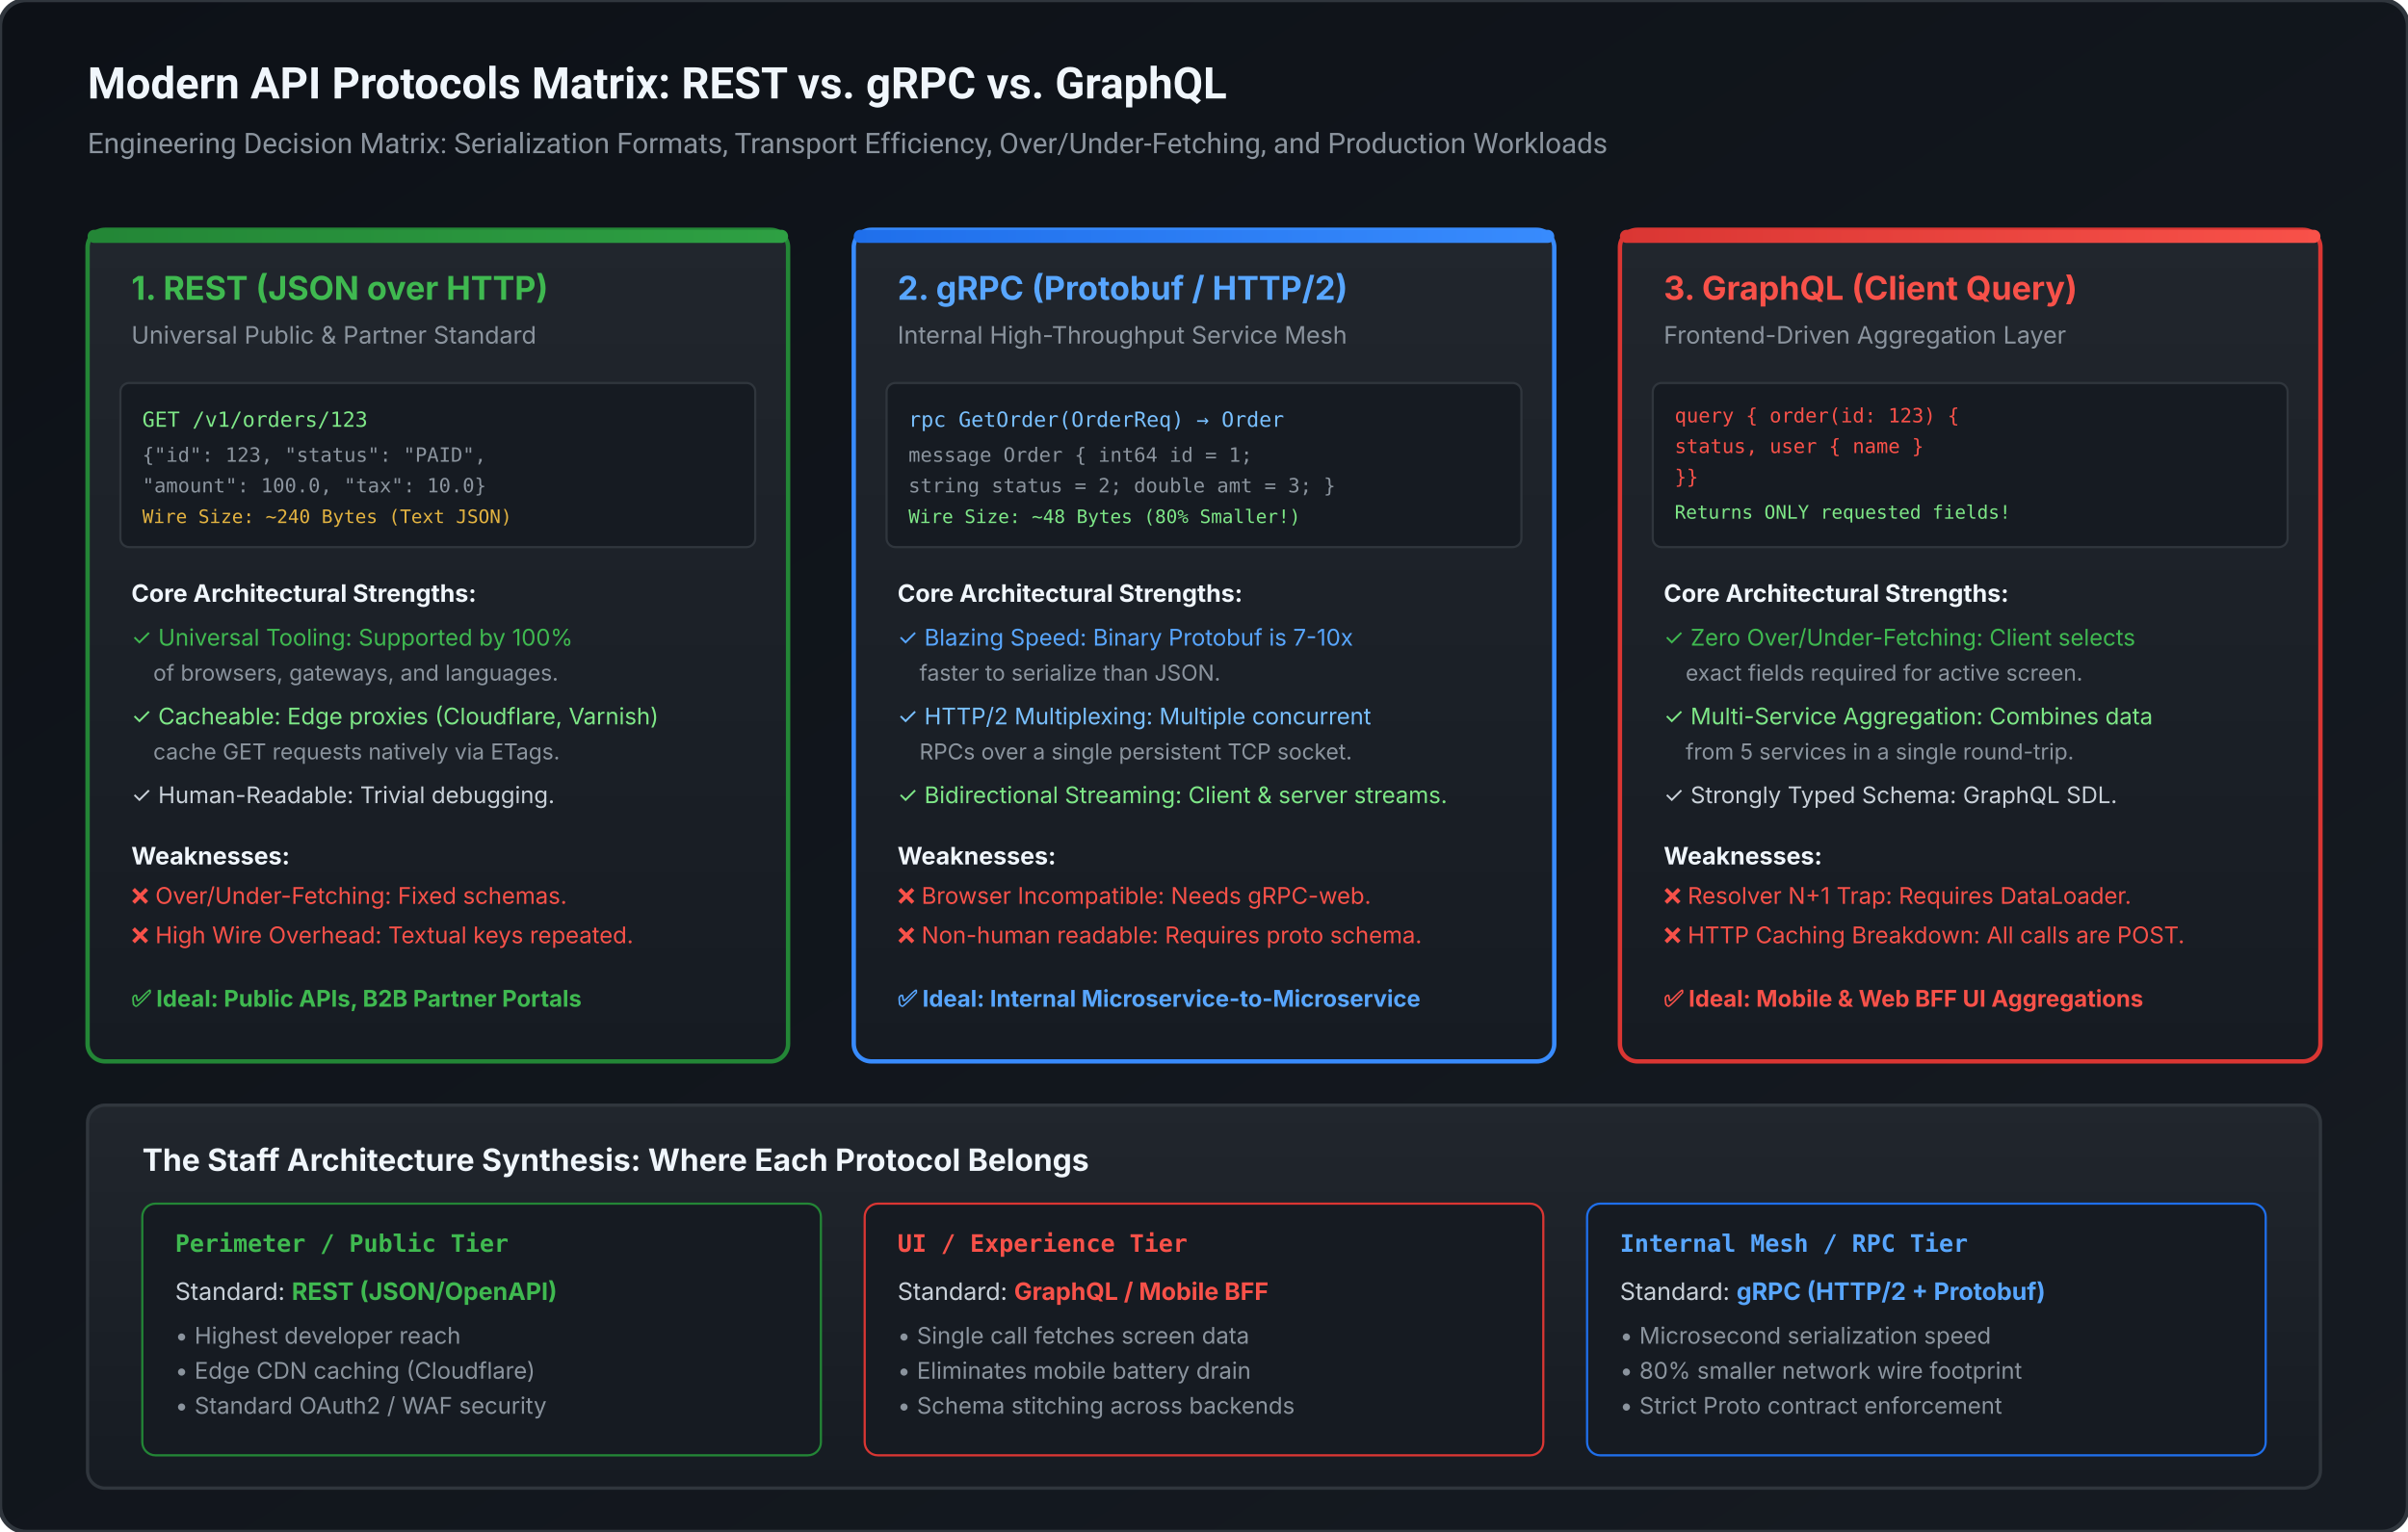
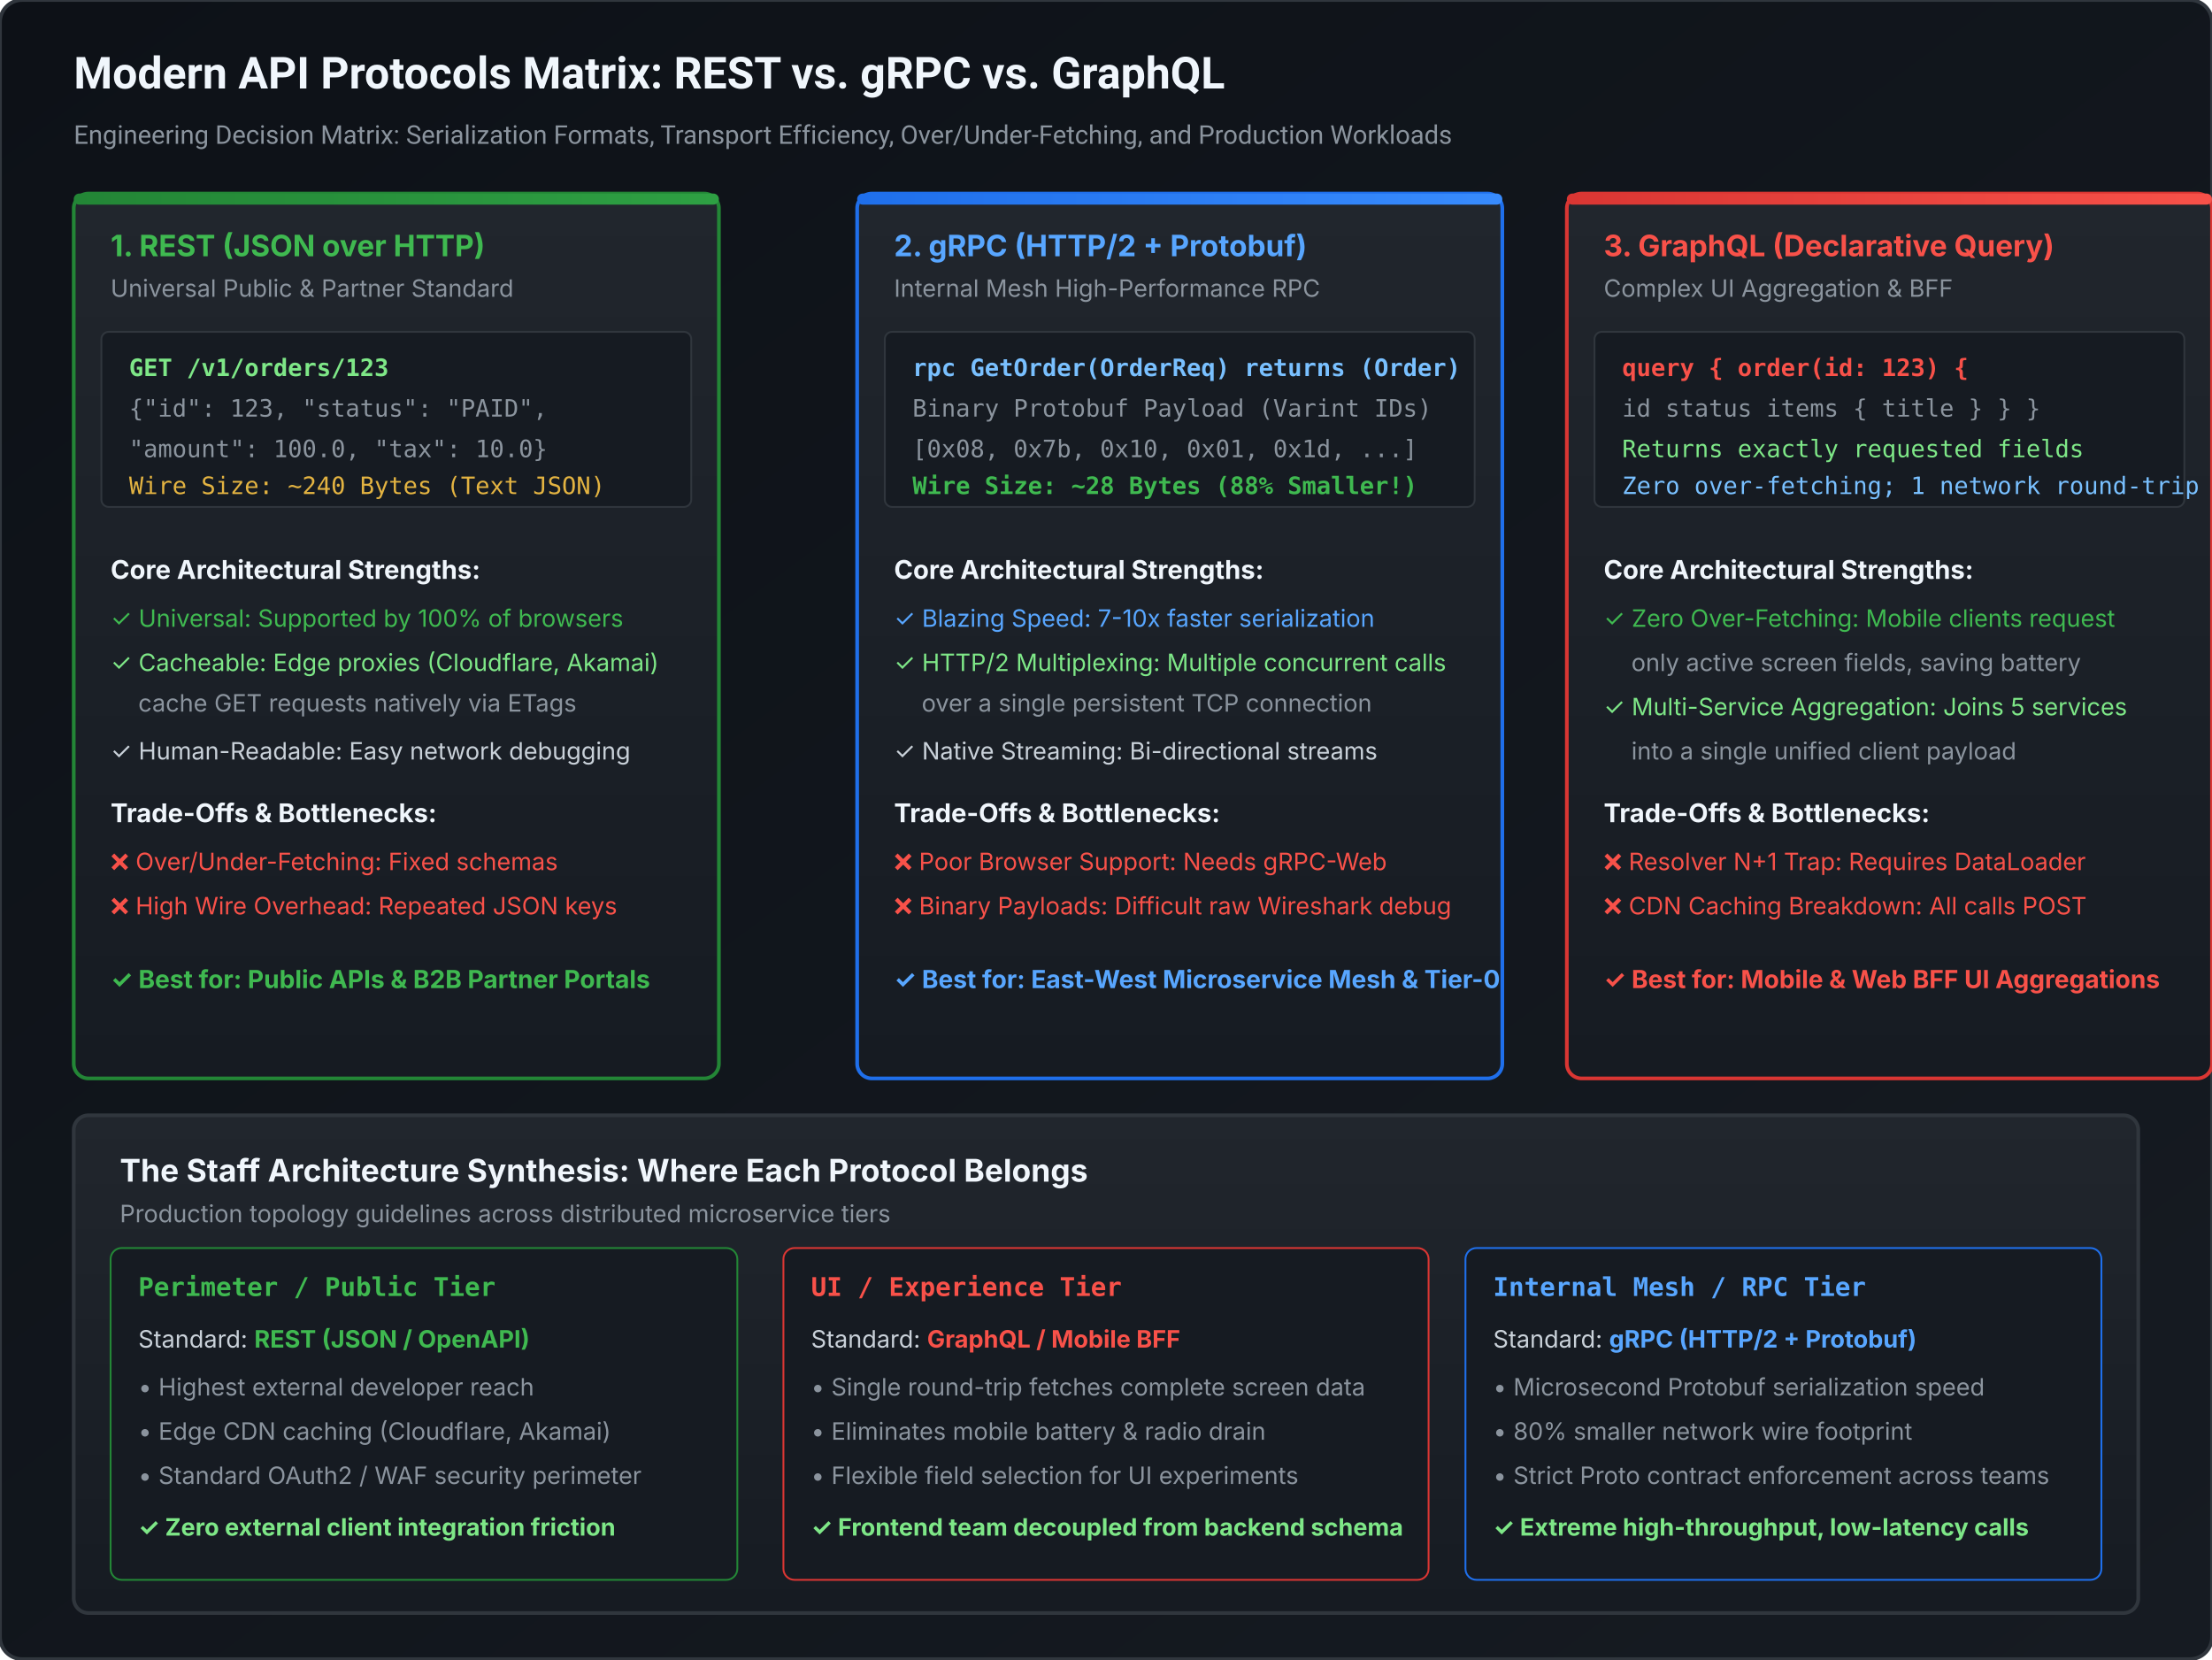
- <svg xmlns="http://www.w3.org/2000/svg" viewBox="0 0 1100 700" width="100%" height="100%">
+ <svg xmlns="http://www.w3.org/2000/svg" viewBox="0 0 1200 900" width="100%" height="100%">
  <defs>
    <linearGradient id="bgGradApi6" x1="0%" y1="0%" x2="100%" y2="100%">
      <stop offset="0%" stop-color="#0d1117" />
      <stop offset="100%" stop-color="#161b22" />
    </linearGradient>
    <linearGradient id="cardGradApi6" x1="0%" y1="0%" x2="0%" y2="100%">
      <stop offset="0%" stop-color="#21262d" />
      <stop offset="100%" stop-color="#161b22" />
    </linearGradient>
    <linearGradient id="restGrad" x1="0%" y1="0%" x2="100%" y2="0%">
      <stop offset="0%" stop-color="#238636" />
      <stop offset="100%" stop-color="#2ea043" />
    </linearGradient>
    <linearGradient id="grpcGrad" x1="0%" y1="0%" x2="100%" y2="0%">
      <stop offset="0%" stop-color="#1f6feb" />
      <stop offset="100%" stop-color="#388bfd" />
    </linearGradient>
    <linearGradient id="gqlGrad" x1="0%" y1="0%" x2="100%" y2="0%">
      <stop offset="0%" stop-color="#da3633" />
      <stop offset="100%" stop-color="#f85149" />
    </linearGradient>
  </defs>
-   <rect width="1100" height="700" fill="url(#bgGradApi6)" rx="12" stroke="#30363d" stroke-width="2" />
-   <text x="40" y="45" font-family="-apple-system, BlinkMacSystemFont, 'Segoe UI', Roboto, sans-serif" font-size="20" font-weight="700" fill="#f0f6fc">Modern API Protocols Matrix: REST vs. gRPC vs. GraphQL</text>
-   <text x="40" y="70" font-family="-apple-system, BlinkMacSystemFont, 'Segoe UI', Roboto, sans-serif" font-size="13" fill="#8b949e">Engineering Decision Matrix: Serialization Formats, Transport Efficiency, Over/Under-Fetching, and Production Workloads</text>
+   <rect width="1200" height="900" fill="url(#bgGradApi6)" rx="12" stroke="#30363d" stroke-width="2" />
+   <text x="40" y="48" font-family="-apple-system, BlinkMacSystemFont, 'Segoe UI', Roboto, sans-serif" font-size="24" font-weight="700" fill="#f0f6fc">Modern API Protocols Matrix: REST vs. gRPC vs. GraphQL</text>
+   <text x="40" y="78" font-family="-apple-system, BlinkMacSystemFont, 'Segoe UI', Roboto, sans-serif" font-size="14" fill="#8b949e">Engineering Decision Matrix: Serialization Formats, Transport Efficiency, Over/Under-Fetching, and Production Workloads</text>
  <g transform="translate(40, 105)">
    <g transform="translate(0, 0)">
-       <rect width="320" height="380" rx="8" fill="url(#cardGradApi6)" stroke="#238636" stroke-width="2" />
-       <rect width="320" height="6" rx="3" fill="url(#restGrad)" />
-       <text x="20" y="32" font-family="-apple-system, BlinkMacSystemFont, 'Segoe UI', sans-serif" font-size="15" font-weight="700" fill="#3fb950">1. REST (JSON over HTTP)</text>
-       <text x="20" y="52" font-family="-apple-system, BlinkMacSystemFont, 'Segoe UI', sans-serif" font-size="11" fill="#8b949e">Universal Public &amp; Partner Standard</text>
-       <rect x="15" y="70" width="290" height="75" rx="4" fill="#161b22" stroke="#30363d" />
-       <text x="25" y="90" font-family="monospace" font-size="9.5" fill="#7ee787">GET /v1/orders/123</text>
-       <text x="25" y="106" font-family="monospace" font-size="9" fill="#8b949e">{"id": 123, "status": "PAID",</text>
-       <text x="25" y="120" font-family="monospace" font-size="9" fill="#8b949e"> "amount": 100.0, "tax": 10.0}</text>
-       <text x="25" y="134" font-family="monospace" font-size="8.5" fill="#e3b341">Wire Size: ~240 Bytes (Text JSON)</text>
-       <text x="20" y="170" font-family="-apple-system, BlinkMacSystemFont, 'Segoe UI', sans-serif" font-size="11" font-weight="700" fill="#f0f6fc">Core Architectural Strengths:</text>
-       <text x="20" y="190" font-family="-apple-system, BlinkMacSystemFont, 'Segoe UI', sans-serif" font-size="10.5" fill="#3fb950">✓ Universal Tooling: Supported by 100%</text>
-       <text x="30" y="206" font-family="-apple-system, BlinkMacSystemFont, 'Segoe UI', sans-serif" font-size="10" fill="#8b949e">of browsers, gateways, and languages.</text>
-       <text x="20" y="226" font-family="-apple-system, BlinkMacSystemFont, 'Segoe UI', sans-serif" font-size="10.5" fill="#7ee787">✓ Cacheable: Edge proxies (Cloudflare, Varnish)</text>
-       <text x="30" y="242" font-family="-apple-system, BlinkMacSystemFont, 'Segoe UI', sans-serif" font-size="10" fill="#8b949e">cache GET requests natively via ETags.</text>
-       <text x="20" y="262" font-family="-apple-system, BlinkMacSystemFont, 'Segoe UI', sans-serif" font-size="10.5" fill="#c9d1d9">✓ Human-Readable: Trivial debugging.</text>
-       <text x="20" y="290" font-family="-apple-system, BlinkMacSystemFont, 'Segoe UI', sans-serif" font-size="11" font-weight="700" fill="#f0f6fc">Weaknesses:</text>
-       <text x="20" y="308" font-family="-apple-system, BlinkMacSystemFont, 'Segoe UI', sans-serif" font-size="10.5" fill="#f85149">❌ Over/Under-Fetching: Fixed schemas.</text>
-       <text x="20" y="326" font-family="-apple-system, BlinkMacSystemFont, 'Segoe UI', sans-serif" font-size="10.5" fill="#f85149">❌ High Wire Overhead: Textual keys repeated.</text>
-       <text x="20" y="355" font-family="-apple-system, BlinkMacSystemFont, 'Segoe UI', sans-serif" font-size="10.5" font-weight="700" fill="#3fb950">✅ Ideal: Public APIs, B2B Partner Portals</text>
+       <rect width="350" height="480" rx="8" fill="url(#cardGradApi6)" stroke="#238636" stroke-width="2" />
+       <rect width="350" height="6" rx="3" fill="url(#restGrad)" />
+       <text x="20" y="34" font-family="-apple-system, BlinkMacSystemFont, 'Segoe UI', sans-serif" font-size="16" font-weight="700" fill="#3fb950">1. REST (JSON over HTTP)</text>
+       <text x="20" y="56" font-family="-apple-system, BlinkMacSystemFont, 'Segoe UI', sans-serif" font-size="13" fill="#8b949e">Universal Public &amp; Partner Standard</text>
+       <g transform="translate(15, 75)">
+         <rect width="320" height="95" rx="4" fill="#161b22" stroke="#30363d" />
+         <text x="15" y="24" font-family="monospace" font-size="13" font-weight="700" fill="#7ee787">GET /v1/orders/123</text>
+         <text x="15" y="46" font-family="monospace" font-size="13" fill="#8b949e">{"id": 123, "status": "PAID",</text>
+         <text x="15" y="68" font-family="monospace" font-size="13" fill="#8b949e"> "amount": 100.0, "tax": 10.0}</text>
+         <text x="15" y="88" font-family="monospace" font-size="13" fill="#e3b341">Wire Size: ~240 Bytes (Text JSON)</text>
+       </g>
+       <g transform="translate(15, 185)">
+         <text x="5" y="24" font-family="-apple-system, BlinkMacSystemFont, sans-serif" font-size="14" font-weight="700" fill="#f0f6fc">Core Architectural Strengths:</text>
+         <text x="5" y="50" font-family="-apple-system, BlinkMacSystemFont, sans-serif" font-size="13" fill="#3fb950">✓ Universal: Supported by 100% of browsers</text>
+         <text x="5" y="74" font-family="-apple-system, BlinkMacSystemFont, sans-serif" font-size="13" fill="#7ee787">✓ Cacheable: Edge proxies (Cloudflare, Akamai)</text>
+         <text x="20" y="96" font-family="-apple-system, BlinkMacSystemFont, sans-serif" font-size="13" fill="#8b949e">cache GET requests natively via ETags</text>
+         <text x="5" y="122" font-family="-apple-system, BlinkMacSystemFont, sans-serif" font-size="13" fill="#c9d1d9">✓ Human-Readable: Easy network debugging</text>
+         <text x="5" y="156" font-family="-apple-system, BlinkMacSystemFont, sans-serif" font-size="14" font-weight="700" fill="#f0f6fc">Trade-Offs &amp; Bottlenecks:</text>
+         <text x="5" y="182" font-family="-apple-system, BlinkMacSystemFont, sans-serif" font-size="13" fill="#f85149">❌ Over/Under-Fetching: Fixed schemas</text>
+         <text x="5" y="206" font-family="-apple-system, BlinkMacSystemFont, sans-serif" font-size="13" fill="#f85149">❌ High Wire Overhead: Repeated JSON keys</text>
+         <text x="5" y="246" font-family="-apple-system, BlinkMacSystemFont, sans-serif" font-size="13.5" font-weight="700" fill="#3fb950">✓ Best for: Public APIs &amp; B2B Partner Portals</text>
+       </g>
    </g>
-     <g transform="translate(350, 0)">
-       <rect width="320" height="380" rx="8" fill="url(#cardGradApi6)" stroke="#388bfd" stroke-width="2" />
-       <rect width="320" height="6" rx="3" fill="url(#grpcGrad)" />
-       <text x="20" y="32" font-family="-apple-system, BlinkMacSystemFont, 'Segoe UI', sans-serif" font-size="15" font-weight="700" fill="#58a6ff">2. gRPC (Protobuf / HTTP/2)</text>
-       <text x="20" y="52" font-family="-apple-system, BlinkMacSystemFont, 'Segoe UI', sans-serif" font-size="11" fill="#8b949e">Internal High-Throughput Service Mesh</text>
-       <rect x="15" y="70" width="290" height="75" rx="4" fill="#161b22" stroke="#30363d" />
-       <text x="25" y="90" font-family="monospace" font-size="9.5" fill="#79c0ff">rpc GetOrder(OrderReq) → Order</text>
-       <text x="25" y="106" font-family="monospace" font-size="9" fill="#8b949e">message Order { int64 id = 1;</text>
-       <text x="25" y="120" font-family="monospace" font-size="9" fill="#8b949e">  string status = 2; double amt = 3; }</text>
-       <text x="25" y="134" font-family="monospace" font-size="8.5" fill="#7ee787">Wire Size: ~48 Bytes (80% Smaller!)</text>
-       <text x="20" y="170" font-family="-apple-system, BlinkMacSystemFont, 'Segoe UI', sans-serif" font-size="11" font-weight="700" fill="#f0f6fc">Core Architectural Strengths:</text>
-       <text x="20" y="190" font-family="-apple-system, BlinkMacSystemFont, 'Segoe UI', sans-serif" font-size="10.5" fill="#58a6ff">✓ Blazing Speed: Binary Protobuf is 7-10x</text>
-       <text x="30" y="206" font-family="-apple-system, BlinkMacSystemFont, 'Segoe UI', sans-serif" font-size="10" fill="#8b949e">faster to serialize than JSON.</text>
-       <text x="20" y="226" font-family="-apple-system, BlinkMacSystemFont, 'Segoe UI', sans-serif" font-size="10.5" fill="#79c0ff">✓ HTTP/2 Multiplexing: Multiple concurrent</text>
-       <text x="30" y="242" font-family="-apple-system, BlinkMacSystemFont, 'Segoe UI', sans-serif" font-size="10" fill="#8b949e">RPCs over a single persistent TCP socket.</text>
-       <text x="20" y="262" font-family="-apple-system, BlinkMacSystemFont, 'Segoe UI', sans-serif" font-size="10.5" fill="#7ee787">✓ Bidirectional Streaming: Client &amp; server streams.</text>
-       <text x="20" y="290" font-family="-apple-system, BlinkMacSystemFont, 'Segoe UI', sans-serif" font-size="11" font-weight="700" fill="#f0f6fc">Weaknesses:</text>
-       <text x="20" y="308" font-family="-apple-system, BlinkMacSystemFont, 'Segoe UI', sans-serif" font-size="10.5" fill="#f85149">❌ Browser Incompatible: Needs gRPC-web.</text>
-       <text x="20" y="326" font-family="-apple-system, BlinkMacSystemFont, 'Segoe UI', sans-serif" font-size="10.5" fill="#f85149">❌ Non-human readable: Requires proto schema.</text>
-       <text x="20" y="355" font-family="-apple-system, BlinkMacSystemFont, 'Segoe UI', sans-serif" font-size="10.5" font-weight="700" fill="#58a6ff">✅ Ideal: Internal Microservice-to-Microservice</text>
+     <g transform="translate(425, 0)">
+       <rect width="350" height="480" rx="8" fill="url(#cardGradApi6)" stroke="#1f6feb" stroke-width="2" />
+       <rect width="350" height="6" rx="3" fill="url(#grpcGrad)" />
+       <text x="20" y="34" font-family="-apple-system, BlinkMacSystemFont, 'Segoe UI', sans-serif" font-size="16" font-weight="700" fill="#58a6ff">2. gRPC (HTTP/2 + Protobuf)</text>
+       <text x="20" y="56" font-family="-apple-system, BlinkMacSystemFont, 'Segoe UI', sans-serif" font-size="13" fill="#8b949e">Internal Mesh High-Performance RPC</text>
+       <g transform="translate(15, 75)">
+         <rect width="320" height="95" rx="4" fill="#161b22" stroke="#30363d" />
+         <text x="15" y="24" font-family="monospace" font-size="13" font-weight="700" fill="#79c0ff">rpc GetOrder(OrderReq) returns (Order)</text>
+         <text x="15" y="46" font-family="monospace" font-size="13" fill="#8b949e">Binary Protobuf Payload (Varint IDs)</text>
+         <text x="15" y="68" font-family="monospace" font-size="13" fill="#8b949e">[0x08, 0x7b, 0x10, 0x01, 0x1d, ...]</text>
+         <text x="15" y="88" font-family="monospace" font-size="13" font-weight="700" fill="#3fb950">Wire Size: ~28 Bytes (88% Smaller!)</text>
+       </g>
+       <g transform="translate(15, 185)">
+         <text x="5" y="24" font-family="-apple-system, BlinkMacSystemFont, sans-serif" font-size="14" font-weight="700" fill="#f0f6fc">Core Architectural Strengths:</text>
+         <text x="5" y="50" font-family="-apple-system, BlinkMacSystemFont, sans-serif" font-size="13" fill="#58a6ff">✓ Blazing Speed: 7-10x faster serialization</text>
+         <text x="5" y="74" font-family="-apple-system, BlinkMacSystemFont, sans-serif" font-size="13" fill="#7ee787">✓ HTTP/2 Multiplexing: Multiple concurrent calls</text>
+         <text x="20" y="96" font-family="-apple-system, BlinkMacSystemFont, sans-serif" font-size="13" fill="#8b949e">over a single persistent TCP connection</text>
+         <text x="5" y="122" font-family="-apple-system, BlinkMacSystemFont, sans-serif" font-size="13" fill="#c9d1d9">✓ Native Streaming: Bi-directional streams</text>
+         <text x="5" y="156" font-family="-apple-system, BlinkMacSystemFont, sans-serif" font-size="14" font-weight="700" fill="#f0f6fc">Trade-Offs &amp; Bottlenecks:</text>
+         <text x="5" y="182" font-family="-apple-system, BlinkMacSystemFont, sans-serif" font-size="13" fill="#f85149">❌ Poor Browser Support: Needs gRPC-Web</text>
+         <text x="5" y="206" font-family="-apple-system, BlinkMacSystemFont, sans-serif" font-size="13" fill="#f85149">❌ Binary Payloads: Difficult raw Wireshark debug</text>
+         <text x="5" y="246" font-family="-apple-system, BlinkMacSystemFont, sans-serif" font-size="13.5" font-weight="700" fill="#58a6ff">✓ Best for: East-West Microservice Mesh &amp; Tier-0</text>
+       </g>
    </g>
-     <g transform="translate(700, 0)">
-       <rect width="320" height="380" rx="8" fill="url(#cardGradApi6)" stroke="#da3633" stroke-width="2" />
-       <rect width="320" height="6" rx="3" fill="url(#gqlGrad)" />
-       <text x="20" y="32" font-family="-apple-system, BlinkMacSystemFont, 'Segoe UI', sans-serif" font-size="15" font-weight="700" fill="#f85149">3. GraphQL (Client Query)</text>
-       <text x="20" y="52" font-family="-apple-system, BlinkMacSystemFont, 'Segoe UI', sans-serif" font-size="11" fill="#8b949e">Frontend-Driven Aggregation Layer</text>
-       <rect x="15" y="70" width="290" height="75" rx="4" fill="#161b22" stroke="#30363d" />
-       <text x="25" y="88" font-family="monospace" font-size="9" fill="#f85149">query { order(id: 123) {</text>
-       <text x="25" y="102" font-family="monospace" font-size="9" fill="#f85149">  status, user { name }</text>
-       <text x="25" y="116" font-family="monospace" font-size="9" fill="#f85149">}}</text>
-       <text x="25" y="132" font-family="monospace" font-size="8.5" fill="#7ee787">Returns ONLY requested fields!</text>
-       <text x="20" y="170" font-family="-apple-system, BlinkMacSystemFont, 'Segoe UI', sans-serif" font-size="11" font-weight="700" fill="#f0f6fc">Core Architectural Strengths:</text>
-       <text x="20" y="190" font-family="-apple-system, BlinkMacSystemFont, 'Segoe UI', sans-serif" font-size="10.5" fill="#3fb950">✓ Zero Over/Under-Fetching: Client selects</text>
-       <text x="30" y="206" font-family="-apple-system, BlinkMacSystemFont, 'Segoe UI', sans-serif" font-size="10" fill="#8b949e">exact fields required for active screen.</text>
-       <text x="20" y="226" font-family="-apple-system, BlinkMacSystemFont, 'Segoe UI', sans-serif" font-size="10.5" fill="#7ee787">✓ Multi-Service Aggregation: Combines data</text>
-       <text x="30" y="242" font-family="-apple-system, BlinkMacSystemFont, 'Segoe UI', sans-serif" font-size="10" fill="#8b949e">from 5 services in a single round-trip.</text>
-       <text x="20" y="262" font-family="-apple-system, BlinkMacSystemFont, 'Segoe UI', sans-serif" font-size="10.5" fill="#c9d1d9">✓ Strongly Typed Schema: GraphQL SDL.</text>
-       <text x="20" y="290" font-family="-apple-system, BlinkMacSystemFont, 'Segoe UI', sans-serif" font-size="11" font-weight="700" fill="#f0f6fc">Weaknesses:</text>
-       <text x="20" y="308" font-family="-apple-system, BlinkMacSystemFont, 'Segoe UI', sans-serif" font-size="10.5" fill="#f85149">❌ Resolver N+1 Trap: Requires DataLoader.</text>
-       <text x="20" y="326" font-family="-apple-system, BlinkMacSystemFont, 'Segoe UI', sans-serif" font-size="10.5" fill="#f85149">❌ HTTP Caching Breakdown: All calls are POST.</text>
-       <text x="20" y="355" font-family="-apple-system, BlinkMacSystemFont, 'Segoe UI', sans-serif" font-size="10.5" font-weight="700" fill="#f85149">✅ Ideal: Mobile &amp; Web BFF UI Aggregations</text>
+     <g transform="translate(810, 0)">
+       <rect width="350" height="480" rx="8" fill="url(#cardGradApi6)" stroke="#da3633" stroke-width="2" />
+       <rect width="350" height="6" rx="3" fill="url(#gqlGrad)" />
+       <text x="20" y="34" font-family="-apple-system, BlinkMacSystemFont, 'Segoe UI', sans-serif" font-size="16" font-weight="700" fill="#f85149">3. GraphQL (Declarative Query)</text>
+       <text x="20" y="56" font-family="-apple-system, BlinkMacSystemFont, 'Segoe UI', sans-serif" font-size="13" fill="#8b949e">Complex UI Aggregation &amp; BFF</text>
+       <g transform="translate(15, 75)">
+         <rect width="320" height="95" rx="4" fill="#161b22" stroke="#30363d" />
+         <text x="15" y="24" font-family="monospace" font-size="13" font-weight="700" fill="#f85149">query { order(id: 123) {</text>
+         <text x="15" y="46" font-family="monospace" font-size="13" fill="#8b949e">  id status items { title } } }</text>
+         <text x="15" y="68" font-family="monospace" font-size="13" fill="#7ee787">Returns exactly requested fields</text>
+         <text x="15" y="88" font-family="monospace" font-size="13" fill="#79c0ff">Zero over-fetching; 1 network round-trip</text>
+       </g>
+       <g transform="translate(15, 185)">
+         <text x="5" y="24" font-family="-apple-system, BlinkMacSystemFont, sans-serif" font-size="14" font-weight="700" fill="#f0f6fc">Core Architectural Strengths:</text>
+         <text x="5" y="50" font-family="-apple-system, BlinkMacSystemFont, sans-serif" font-size="13" fill="#3fb950">✓ Zero Over-Fetching: Mobile clients request</text>
+         <text x="20" y="74" font-family="-apple-system, BlinkMacSystemFont, sans-serif" font-size="13" fill="#8b949e">only active screen fields, saving battery</text>
+         <text x="5" y="98" font-family="-apple-system, BlinkMacSystemFont, sans-serif" font-size="13" fill="#7ee787">✓ Multi-Service Aggregation: Joins 5 services</text>
+         <text x="20" y="122" font-family="-apple-system, BlinkMacSystemFont, sans-serif" font-size="13" fill="#8b949e">into a single unified client payload</text>
+         <text x="5" y="156" font-family="-apple-system, BlinkMacSystemFont, sans-serif" font-size="14" font-weight="700" fill="#f0f6fc">Trade-Offs &amp; Bottlenecks:</text>
+         <text x="5" y="182" font-family="-apple-system, BlinkMacSystemFont, sans-serif" font-size="13" fill="#f85149">❌ Resolver N+1 Trap: Requires DataLoader</text>
+         <text x="5" y="206" font-family="-apple-system, BlinkMacSystemFont, sans-serif" font-size="13" fill="#f85149">❌ CDN Caching Breakdown: All calls POST</text>
+         <text x="5" y="246" font-family="-apple-system, BlinkMacSystemFont, sans-serif" font-size="13.5" font-weight="700" fill="#f85149">✓ Best for: Mobile &amp; Web BFF UI Aggregations</text>
+       </g>
    </g>
  </g>
-   <g transform="translate(40, 505)">
-     <rect width="1020" height="175" rx="8" fill="url(#cardGradApi6)" stroke="#30363d" stroke-width="1.5" />
-     <text x="25" y="30" font-family="-apple-system, BlinkMacSystemFont, 'Segoe UI', sans-serif" font-size="14" font-weight="700" fill="#f0f6fc">The Staff Architecture Synthesis: Where Each Protocol Belongs</text>
-     <g transform="translate(25, 45)">
-       <rect width="310" height="115" rx="6" fill="#161b22" stroke="#238636" />
-       <text x="15" y="22" font-family="monospace" font-size="11" font-weight="700" fill="#3fb950">Perimeter / Public Tier</text>
-       <text x="15" y="44" font-family="-apple-system, BlinkMacSystemFont, 'Segoe UI', sans-serif" font-size="11" fill="#c9d1d9">Standard: <tspan fill="#3fb950" font-weight="700">REST (JSON/OpenAPI)</tspan>
-       </text>
-       <text x="15" y="64" font-family="-apple-system, BlinkMacSystemFont, 'Segoe UI', sans-serif" font-size="10.5" fill="#8b949e">• Highest developer reach</text>
-       <text x="15" y="80" font-family="-apple-system, BlinkMacSystemFont, 'Segoe UI', sans-serif" font-size="10.5" fill="#8b949e">• Edge CDN caching (Cloudflare)</text>
-       <text x="15" y="96" font-family="-apple-system, BlinkMacSystemFont, 'Segoe UI', sans-serif" font-size="10.5" fill="#8b949e">• Standard OAuth2 / WAF security</text>
-     </g>
-     <g transform="translate(355, 45)">
-       <rect width="310" height="115" rx="6" fill="#161b22" stroke="#da3633" />
-       <text x="15" y="22" font-family="monospace" font-size="11" font-weight="700" fill="#f85149">UI / Experience Tier</text>
-       <text x="15" y="44" font-family="-apple-system, BlinkMacSystemFont, 'Segoe UI', sans-serif" font-size="11" fill="#c9d1d9">Standard: <tspan fill="#f85149" font-weight="700">GraphQL / Mobile BFF</tspan>
-       </text>
-       <text x="15" y="64" font-family="-apple-system, BlinkMacSystemFont, 'Segoe UI', sans-serif" font-size="10.5" fill="#8b949e">• Single call fetches screen data</text>
-       <text x="15" y="80" font-family="-apple-system, BlinkMacSystemFont, 'Segoe UI', sans-serif" font-size="10.5" fill="#8b949e">• Eliminates mobile battery drain</text>
-       <text x="15" y="96" font-family="-apple-system, BlinkMacSystemFont, 'Segoe UI', sans-serif" font-size="10.5" fill="#8b949e">• Schema stitching across backends</text>
-     </g>
-     <g transform="translate(685, 45)">
-       <rect width="310" height="115" rx="6" fill="#161b22" stroke="#1f6feb" />
-       <text x="15" y="22" font-family="monospace" font-size="11" font-weight="700" fill="#58a6ff">Internal Mesh / RPC Tier</text>
-       <text x="15" y="44" font-family="-apple-system, BlinkMacSystemFont, 'Segoe UI', sans-serif" font-size="11" fill="#c9d1d9">Standard: <tspan fill="#58a6ff" font-weight="700">gRPC (HTTP/2 + Protobuf)</tspan>
-       </text>
-       <text x="15" y="64" font-family="-apple-system, BlinkMacSystemFont, 'Segoe UI', sans-serif" font-size="10.5" fill="#8b949e">• Microsecond serialization speed</text>
-       <text x="15" y="80" font-family="-apple-system, BlinkMacSystemFont, 'Segoe UI', sans-serif" font-size="10.5" fill="#8b949e">• 80% smaller network wire footprint</text>
-       <text x="15" y="96" font-family="-apple-system, BlinkMacSystemFont, 'Segoe UI', sans-serif" font-size="10.5" fill="#8b949e">• Strict Proto contract enforcement</text>
+   <g transform="translate(40, 605)">
+     <rect width="1120" height="270" rx="8" fill="url(#cardGradApi6)" stroke="#30363d" stroke-width="2" />
+     <text x="25" y="36" font-family="-apple-system, BlinkMacSystemFont, 'Segoe UI', sans-serif" font-size="17" font-weight="700" fill="#f0f6fc">The Staff Architecture Synthesis: Where Each Protocol Belongs</text>
+     <text x="25" y="58" font-family="-apple-system, BlinkMacSystemFont, 'Segoe UI', sans-serif" font-size="13" fill="#8b949e">Production topology guidelines across distributed microservice tiers</text>
+     <g transform="translate(20, 72)">
+       <g transform="translate(0, 0)">
+         <rect width="340" height="180" rx="6" fill="#161b22" stroke="#238636" />
+         <text x="15" y="26" font-family="monospace" font-size="14" font-weight="700" fill="#3fb950">Perimeter / Public Tier</text>
+         <text x="15" y="54" font-family="-apple-system, BlinkMacSystemFont, sans-serif" font-size="13" fill="#c9d1d9">Standard: <tspan fill="#3fb950" font-weight="700">REST (JSON / OpenAPI)</tspan>
+         </text>
+         <text x="15" y="80" font-family="-apple-system, BlinkMacSystemFont, sans-serif" font-size="13" fill="#8b949e">• Highest external developer reach</text>
+         <text x="15" y="104" font-family="-apple-system, BlinkMacSystemFont, sans-serif" font-size="13" fill="#8b949e">• Edge CDN caching (Cloudflare, Akamai)</text>
+         <text x="15" y="128" font-family="-apple-system, BlinkMacSystemFont, sans-serif" font-size="13" fill="#8b949e">• Standard OAuth2 / WAF security perimeter</text>
+         <text x="15" y="156" font-family="-apple-system, BlinkMacSystemFont, sans-serif" font-size="13" font-weight="700" fill="#7ee787">✓ Zero external client integration friction</text>
+       </g>
+       <g transform="translate(365, 0)">
+         <rect width="350" height="180" rx="6" fill="#161b22" stroke="#da3633" />
+         <text x="15" y="26" font-family="monospace" font-size="14" font-weight="700" fill="#f85149">UI / Experience Tier</text>
+         <text x="15" y="54" font-family="-apple-system, BlinkMacSystemFont, sans-serif" font-size="13" fill="#c9d1d9">Standard: <tspan fill="#f85149" font-weight="700">GraphQL / Mobile BFF</tspan>
+         </text>
+         <text x="15" y="80" font-family="-apple-system, BlinkMacSystemFont, sans-serif" font-size="13" fill="#8b949e">• Single round-trip fetches complete screen data</text>
+         <text x="15" y="104" font-family="-apple-system, BlinkMacSystemFont, sans-serif" font-size="13" fill="#8b949e">• Eliminates mobile battery &amp; radio drain</text>
+         <text x="15" y="128" font-family="-apple-system, BlinkMacSystemFont, sans-serif" font-size="13" fill="#8b949e">• Flexible field selection for UI experiments</text>
+         <text x="15" y="156" font-family="-apple-system, BlinkMacSystemFont, sans-serif" font-size="13" font-weight="700" fill="#7ee787">✓ Frontend team decoupled from backend schema</text>
+       </g>
+       <g transform="translate(735, 0)">
+         <rect width="345" height="180" rx="6" fill="#161b22" stroke="#1f6feb" />
+         <text x="15" y="26" font-family="monospace" font-size="14" font-weight="700" fill="#58a6ff">Internal Mesh / RPC Tier</text>
+         <text x="15" y="54" font-family="-apple-system, BlinkMacSystemFont, sans-serif" font-size="13" fill="#c9d1d9">Standard: <tspan fill="#58a6ff" font-weight="700">gRPC (HTTP/2 + Protobuf)</tspan>
+         </text>
+         <text x="15" y="80" font-family="-apple-system, BlinkMacSystemFont, sans-serif" font-size="13" fill="#8b949e">• Microsecond Protobuf serialization speed</text>
+         <text x="15" y="104" font-family="-apple-system, BlinkMacSystemFont, sans-serif" font-size="13" fill="#8b949e">• 80% smaller network wire footprint</text>
+         <text x="15" y="128" font-family="-apple-system, BlinkMacSystemFont, sans-serif" font-size="13" fill="#8b949e">• Strict Proto contract enforcement across teams</text>
+         <text x="15" y="156" font-family="-apple-system, BlinkMacSystemFont, sans-serif" font-size="13" font-weight="700" fill="#7ee787">✓ Extreme high-throughput, low-latency calls</text>
+       </g>
    </g>
  </g>
</svg>
